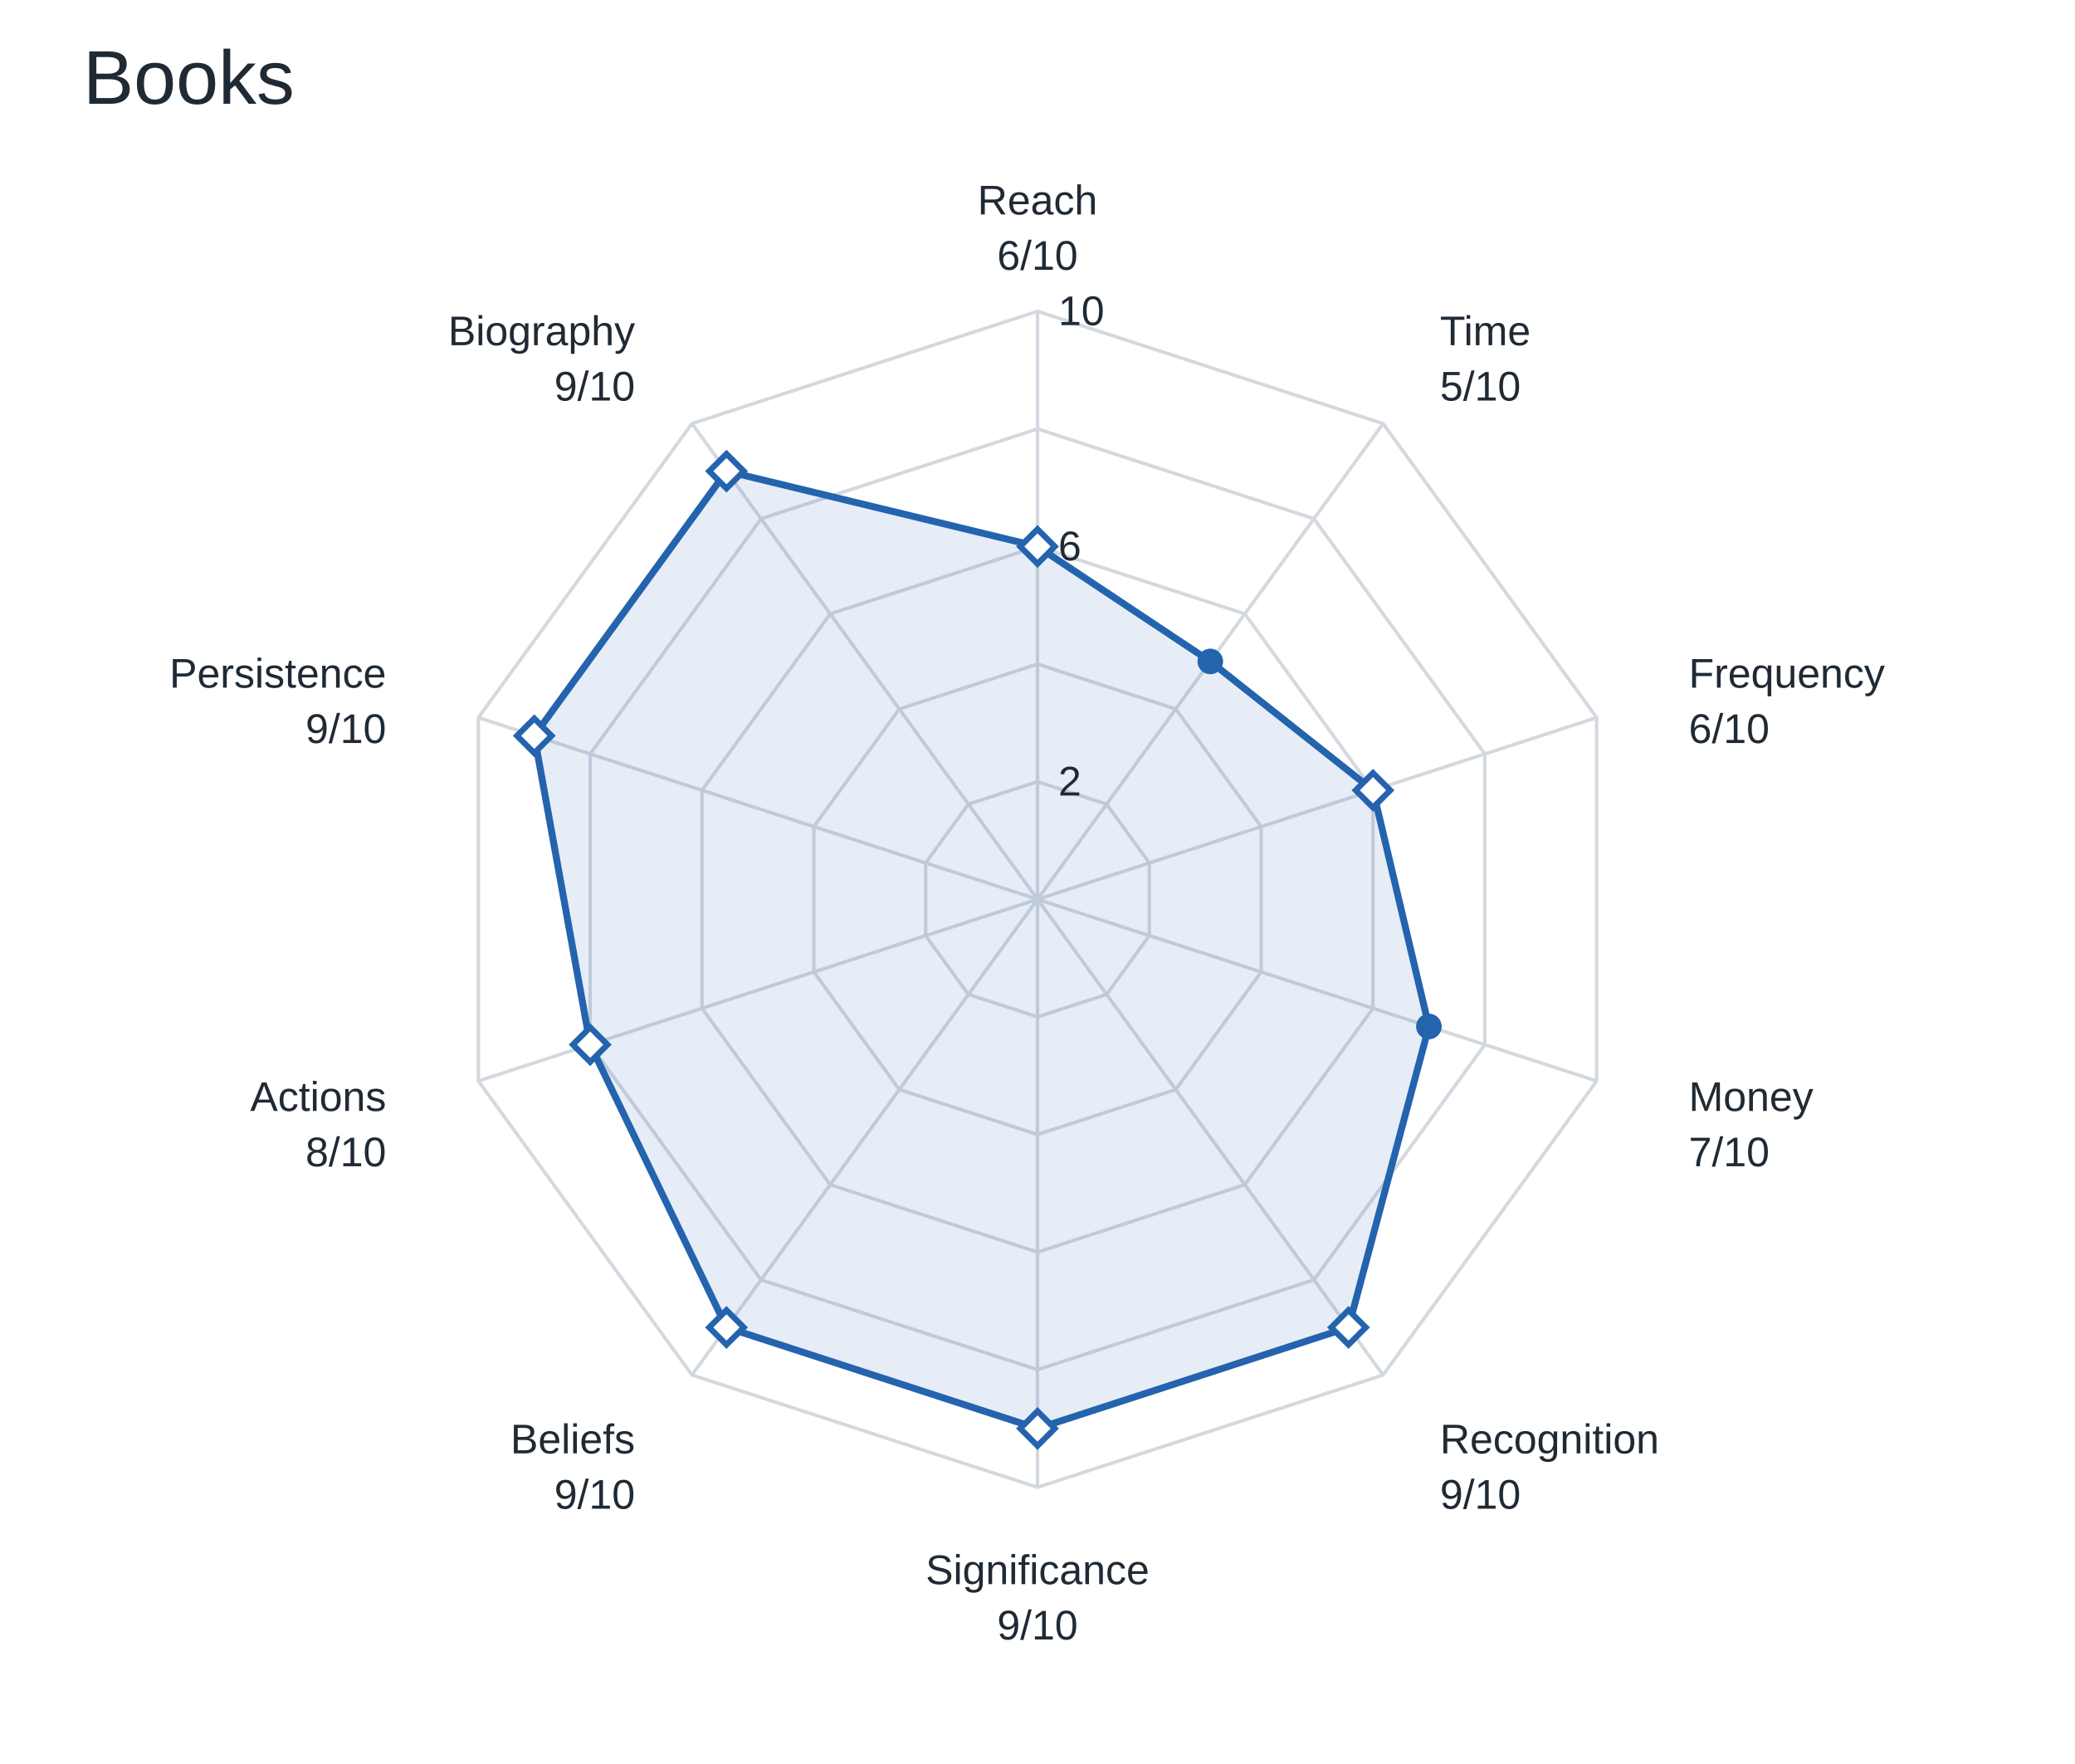
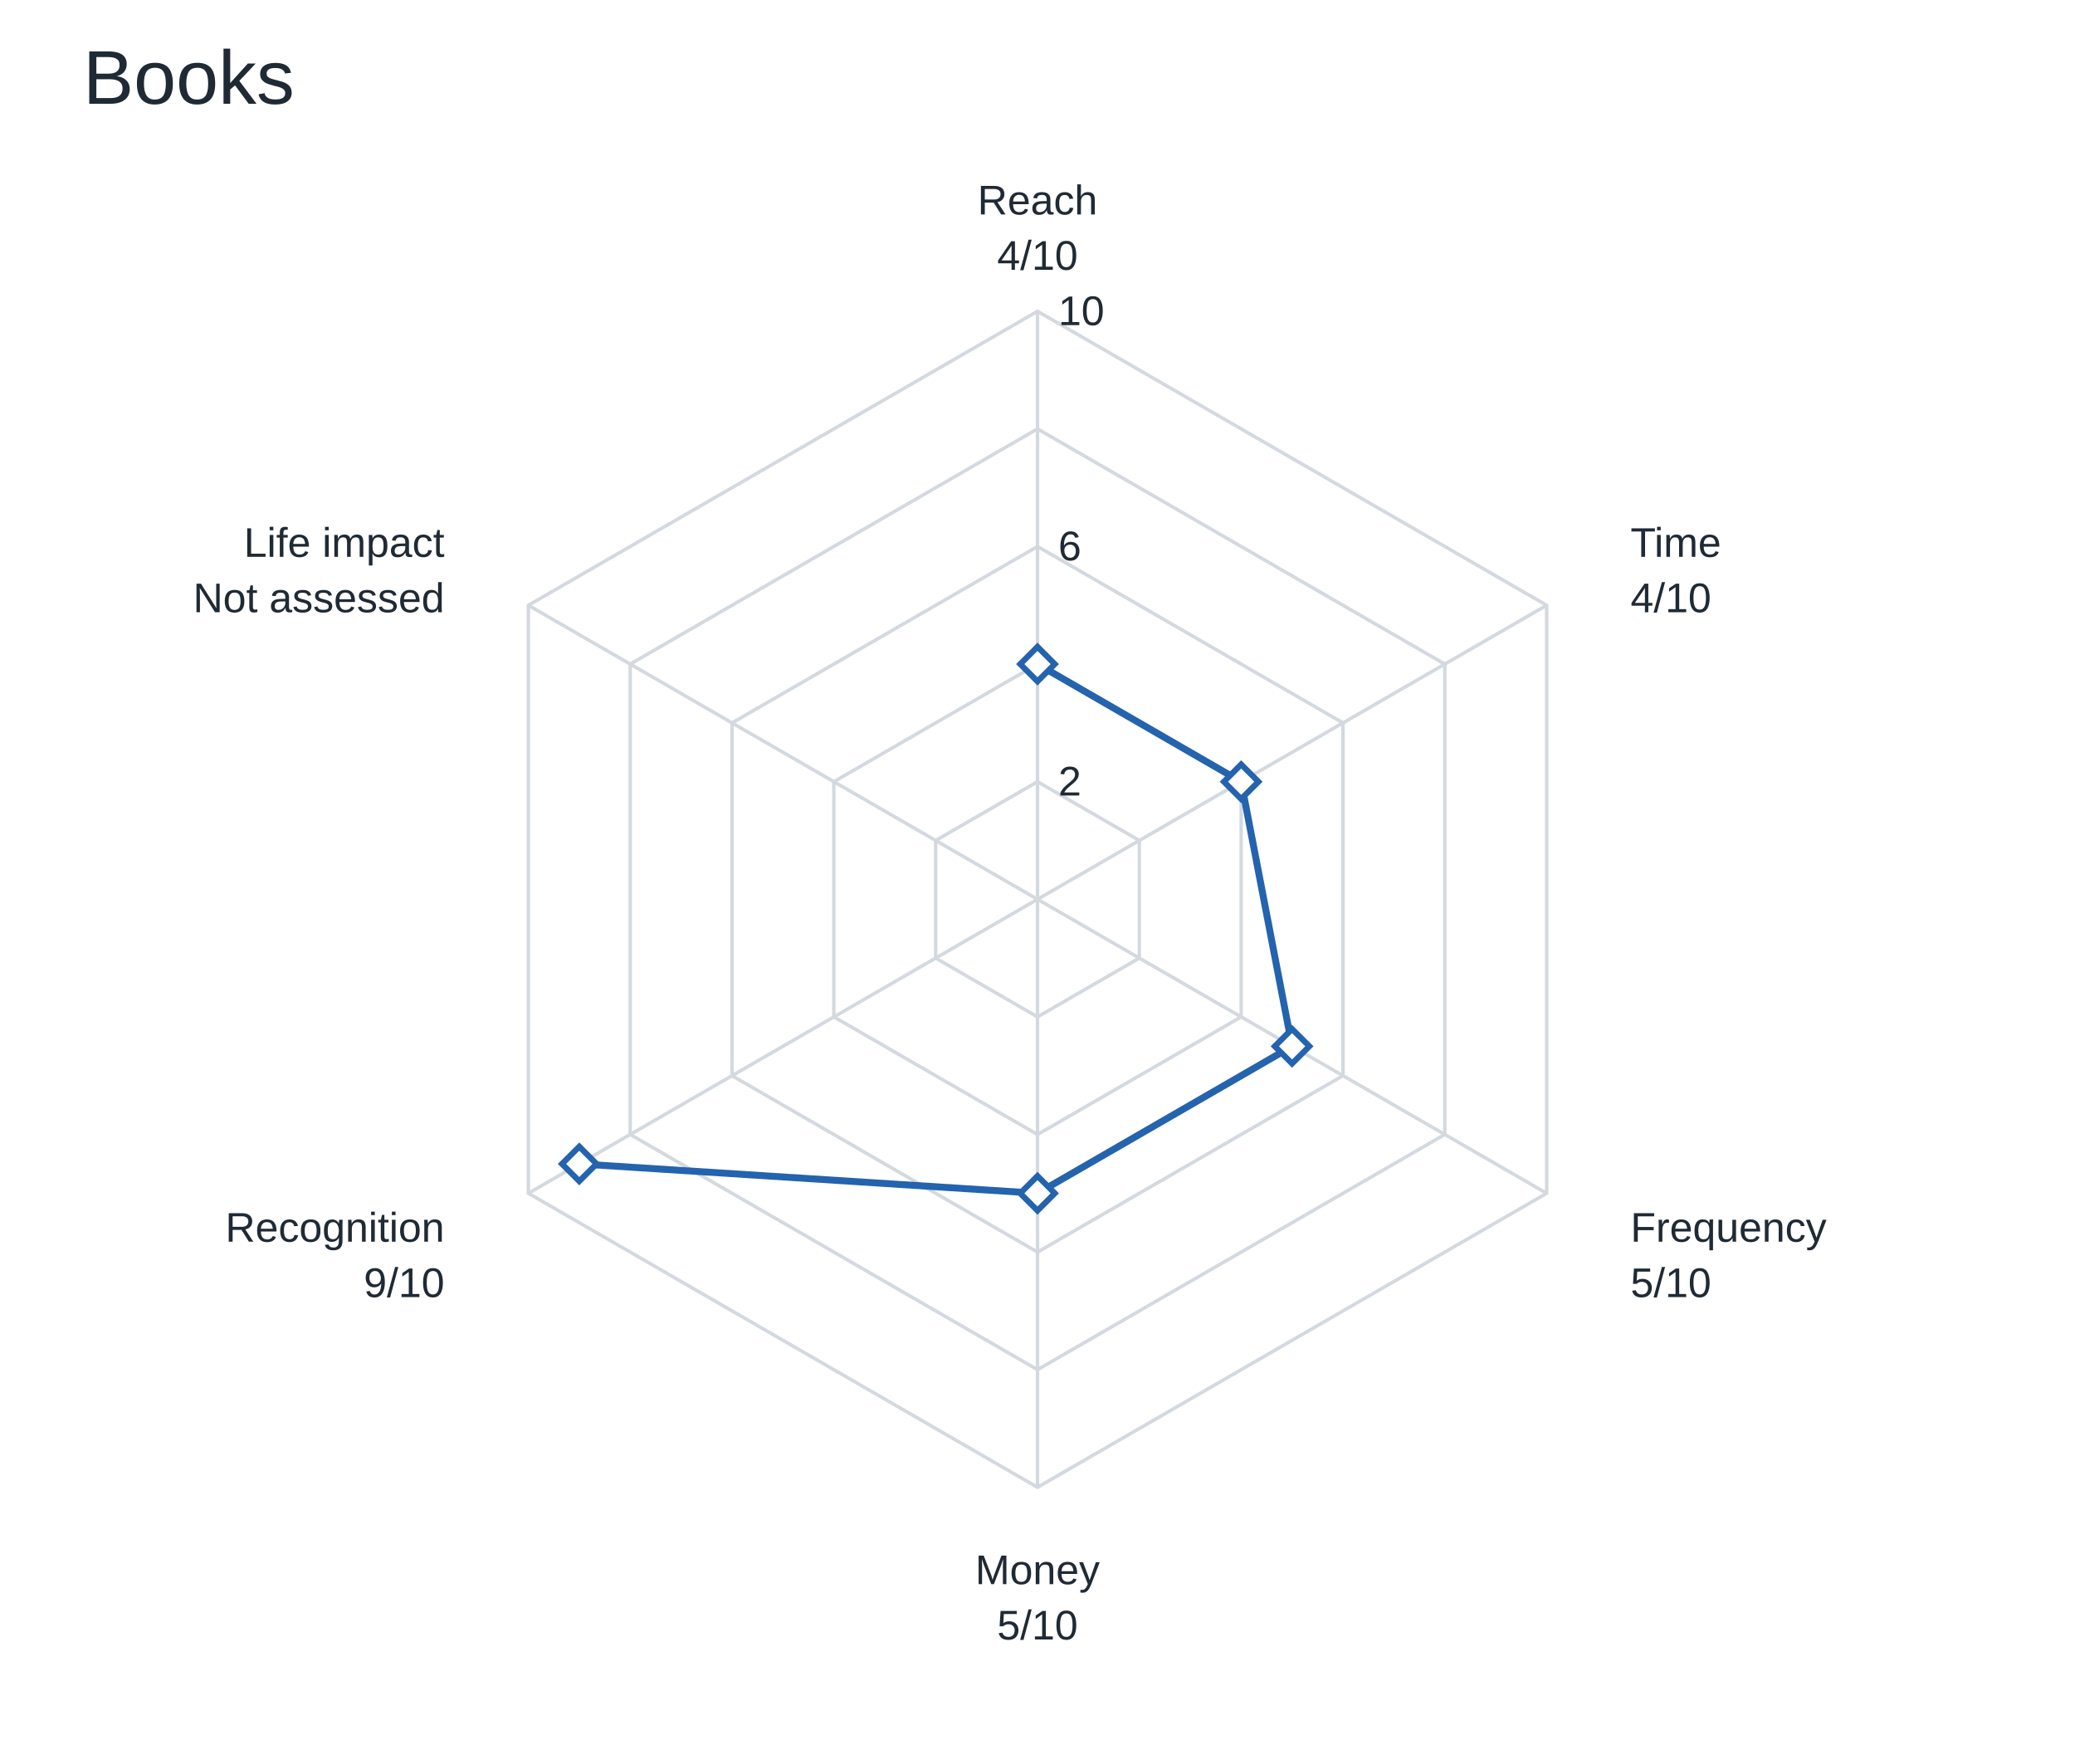
<svg xmlns="http://www.w3.org/2000/svg" width="600" height="510" viewBox="0 0 600 510" role="img" aria-labelledby="title desc">
  <style>text{font-family:Arial,Helvetica,sans-serif;fill:#202a34}</style>
  <rect width="100%" height="100%" fill="white" />
  <text x="24.00" y="30.00" text-anchor="start" font-size="22" font-weight="500">Books</text>
-   <path d="M300.000,226.000 L319.985,232.493 L332.336,249.493 L332.336,270.507 L319.985,287.507 L300.000,294.000 L280.015,287.507 L267.664,270.507 L267.664,249.493 L280.015,232.493Z" fill="none" stroke="#d3d9df" />
-   <path d="M300.000,192.000 L339.969,204.987 L364.672,238.987 L364.672,281.013 L339.969,315.013 L300.000,328.000 L260.031,315.013 L235.328,281.013 L235.328,238.987 L260.031,204.987Z" fill="none" stroke="#d3d9df" />
-   <path d="M300.000,158.000 L359.954,177.480 L397.008,228.480 L397.008,291.520 L359.954,342.520 L300.000,362.000 L240.046,342.520 L202.992,291.520 L202.992,228.480 L240.046,177.480Z" fill="none" stroke="#d3d9df" />
-   <path d="M300.000,124.000 L379.939,149.974 L429.344,217.974 L429.344,302.026 L379.939,370.026 L300.000,396.000 L220.061,370.026 L170.656,302.026 L170.656,217.974 L220.061,149.974Z" fill="none" stroke="#d3d9df" />
-   <path d="M300.000,90.000 L399.923,122.467 L461.680,207.467 L461.680,312.533 L399.923,397.533 L300.000,430.000 L200.077,397.533 L138.320,312.533 L138.320,207.467 L200.077,122.467Z" fill="none" stroke="#d3d9df" />
+   <path d="M300.000,226.000 L329.445,243.000 L329.445,277.000 L300.000,294.000 L270.555,277.000 L270.555,243.000Z" fill="none" stroke="#d3d9df" />
+   <path d="M300.000,192.000 L358.890,226.000 L358.890,294.000 L300.000,328.000 L241.110,294.000 L241.110,226.000Z" fill="none" stroke="#d3d9df" />
+   <path d="M300.000,158.000 L388.335,209.000 L388.335,311.000 L300.000,362.000 L211.665,311.000 L211.665,209.000Z" fill="none" stroke="#d3d9df" />
+   <path d="M300.000,124.000 L417.779,192.000 L417.779,328.000 L300.000,396.000 L182.221,328.000 L182.221,192.000Z" fill="none" stroke="#d3d9df" />
+   <path d="M300.000,90.000 L447.224,175.000 L447.224,345.000 L300.000,430.000 L152.776,345.000 L152.776,175.000Z" fill="none" stroke="#d3d9df" />
  <line x1="300.00" y1="260.00" x2="300.00" y2="90.00" stroke="#d3d9df" stroke-width="1" stroke-dasharray="" />
-   <line x1="300.00" y1="260.00" x2="399.92" y2="122.47" stroke="#d3d9df" stroke-width="1" stroke-dasharray="" />
-   <line x1="300.00" y1="260.00" x2="461.68" y2="207.47" stroke="#d3d9df" stroke-width="1" stroke-dasharray="" />
-   <line x1="300.00" y1="260.00" x2="461.68" y2="312.53" stroke="#d3d9df" stroke-width="1" stroke-dasharray="" />
-   <line x1="300.00" y1="260.00" x2="399.92" y2="397.53" stroke="#d3d9df" stroke-width="1" stroke-dasharray="" />
+   <line x1="300.00" y1="260.00" x2="447.22" y2="175.00" stroke="#d3d9df" stroke-width="1" stroke-dasharray="" />
+   <line x1="300.00" y1="260.00" x2="447.22" y2="345.00" stroke="#d3d9df" stroke-width="1" stroke-dasharray="" />
  <line x1="300.00" y1="260.00" x2="300.00" y2="430.00" stroke="#d3d9df" stroke-width="1" stroke-dasharray="" />
-   <line x1="300.00" y1="260.00" x2="200.08" y2="397.53" stroke="#d3d9df" stroke-width="1" stroke-dasharray="" />
-   <line x1="300.00" y1="260.00" x2="138.32" y2="312.53" stroke="#d3d9df" stroke-width="1" stroke-dasharray="" />
-   <line x1="300.00" y1="260.00" x2="138.32" y2="207.47" stroke="#d3d9df" stroke-width="1" stroke-dasharray="" />
-   <line x1="300.00" y1="260.00" x2="200.08" y2="122.47" stroke="#d3d9df" stroke-width="1" stroke-dasharray="" />
-   <path d="M300.000,158.000 L349.962,191.234 L397.008,228.480 L413.176,296.773 L389.931,383.780 L300.000,413.000 L210.069,383.780 L170.656,302.026 L154.488,212.720 L210.069,136.220Z" fill="#2463ad" fill-opacity="0.11" stroke="#2463ad" stroke-width="2" />
+   <line x1="300.00" y1="260.00" x2="152.78" y2="345.00" stroke="#d3d9df" stroke-width="1" stroke-dasharray="" />
+   <line x1="300.00" y1="260.00" x2="152.78" y2="175.00" stroke="#d3d9df" stroke-width="1" stroke-dasharray="" />
+   <path d="M300.000,192.000 L358.890,226.000 L373.612,302.500 L300.000,345.000 L167.498,336.500" fill="none" stroke="#2463ad" stroke-width="2" />
  <text x="306.00" y="230.00" text-anchor="start" font-size="12" font-weight="400">2</text>
  <text x="306.00" y="162.00" text-anchor="start" font-size="12" font-weight="400">6</text>
  <text x="306.00" y="94.00" text-anchor="start" font-size="12" font-weight="400">10</text>
  <text x="300.00" y="62.00" text-anchor="middle" font-size="12" font-weight="400">Reach</text>
-   <text x="300.00" y="78.00" text-anchor="middle" font-size="12" font-weight="400">6/10</text>
-   <path d="M300.0,153.0L305.0,158.0L300.0,163.0L295.0,158.0Z" fill="white" stroke="#2463ad" stroke-width="1.7" />
-   <text x="416.38" y="99.81" text-anchor="start" font-size="12" font-weight="400">Time</text>
-   <text x="416.38" y="115.81" text-anchor="start" font-size="12" font-weight="400">5/10</text>
-   <circle cx="349.962" cy="191.234" r="3.7" fill="#2463ad" />
-   <text x="488.31" y="198.81" text-anchor="start" font-size="12" font-weight="400">Frequency</text>
-   <text x="488.31" y="214.81" text-anchor="start" font-size="12" font-weight="400">6/10</text>
-   <path d="M397.008,223.48L402.008,228.48L397.008,233.48L392.008,228.48Z" fill="white" stroke="#2463ad" stroke-width="1.7" />
-   <text x="488.31" y="321.19" text-anchor="start" font-size="12" font-weight="400">Money</text>
-   <text x="488.31" y="337.19" text-anchor="start" font-size="12" font-weight="400">7/10</text>
-   <circle cx="413.176" cy="296.773" r="3.7" fill="#2463ad" />
-   <text x="416.38" y="420.19" text-anchor="start" font-size="12" font-weight="400">Recognition</text>
-   <text x="416.38" y="436.19" text-anchor="start" font-size="12" font-weight="400">9/10</text>
-   <path d="M389.931,378.78L394.931,383.78L389.931,388.78L384.931,383.78Z" fill="white" stroke="#2463ad" stroke-width="1.7" />
-   <text x="300.00" y="458.00" text-anchor="middle" font-size="12" font-weight="400">Significance</text>
-   <text x="300.00" y="474.00" text-anchor="middle" font-size="12" font-weight="400">9/10</text>
-   <path d="M300.0,408.0L305.0,413.0L300.0,418.0L295.0,413.0Z" fill="white" stroke="#2463ad" stroke-width="1.7" />
-   <text x="183.62" y="420.19" text-anchor="end" font-size="12" font-weight="400">Beliefs</text>
-   <text x="183.62" y="436.19" text-anchor="end" font-size="12" font-weight="400">9/10</text>
-   <path d="M210.069,378.78L215.069,383.78L210.069,388.78L205.069,383.78Z" fill="white" stroke="#2463ad" stroke-width="1.7" />
-   <text x="111.69" y="321.19" text-anchor="end" font-size="12" font-weight="400">Actions</text>
-   <text x="111.69" y="337.19" text-anchor="end" font-size="12" font-weight="400">8/10</text>
-   <path d="M170.656,297.026L175.656,302.026L170.656,307.026L165.656,302.026Z" fill="white" stroke="#2463ad" stroke-width="1.7" />
-   <text x="111.69" y="198.81" text-anchor="end" font-size="12" font-weight="400">Persistence</text>
-   <text x="111.69" y="214.81" text-anchor="end" font-size="12" font-weight="400">9/10</text>
-   <path d="M154.488,207.72L159.488,212.72L154.488,217.72L149.488,212.72Z" fill="white" stroke="#2463ad" stroke-width="1.7" />
-   <text x="183.62" y="99.81" text-anchor="end" font-size="12" font-weight="400">Biography</text>
-   <text x="183.62" y="115.81" text-anchor="end" font-size="12" font-weight="400">9/10</text>
-   <path d="M210.069,131.22L215.069,136.22L210.069,141.22L205.069,136.22Z" fill="white" stroke="#2463ad" stroke-width="1.7" />
+   <text x="300.00" y="78.00" text-anchor="middle" font-size="12" font-weight="400">4/10</text>
+   <path d="M300.0,187.0L305.0,192.0L300.0,197.0L295.0,192.0Z" fill="white" stroke="#2463ad" stroke-width="1.7" />
+   <text x="471.47" y="161.00" text-anchor="start" font-size="12" font-weight="400">Time</text>
+   <text x="471.47" y="177.00" text-anchor="start" font-size="12" font-weight="400">4/10</text>
+   <path d="M358.89,221.0L363.89,226.0L358.89,231.0L353.89,226.0Z" fill="white" stroke="#2463ad" stroke-width="1.7" />
+   <text x="471.47" y="359.00" text-anchor="start" font-size="12" font-weight="400">Frequency</text>
+   <text x="471.47" y="375.00" text-anchor="start" font-size="12" font-weight="400">5/10</text>
+   <path d="M373.612,297.5L378.612,302.5L373.612,307.5L368.612,302.5Z" fill="white" stroke="#2463ad" stroke-width="1.7" />
+   <text x="300.00" y="458.00" text-anchor="middle" font-size="12" font-weight="400">Money</text>
+   <text x="300.00" y="474.00" text-anchor="middle" font-size="12" font-weight="400">5/10</text>
+   <path d="M300.0,340.0L305.0,345.0L300.0,350.0L295.0,345.0Z" fill="white" stroke="#2463ad" stroke-width="1.7" />
+   <text x="128.53" y="359.00" text-anchor="end" font-size="12" font-weight="400">Recognition</text>
+   <text x="128.53" y="375.00" text-anchor="end" font-size="12" font-weight="400">9/10</text>
+   <path d="M167.498,331.5L172.498,336.5L167.498,341.5L162.498,336.5Z" fill="white" stroke="#2463ad" stroke-width="1.7" />
+   <text x="128.53" y="161.00" text-anchor="end" font-size="12" font-weight="400">Life impact</text>
+   <text x="128.53" y="177.00" text-anchor="end" font-size="12" font-weight="400">Not assessed</text>
</svg>
